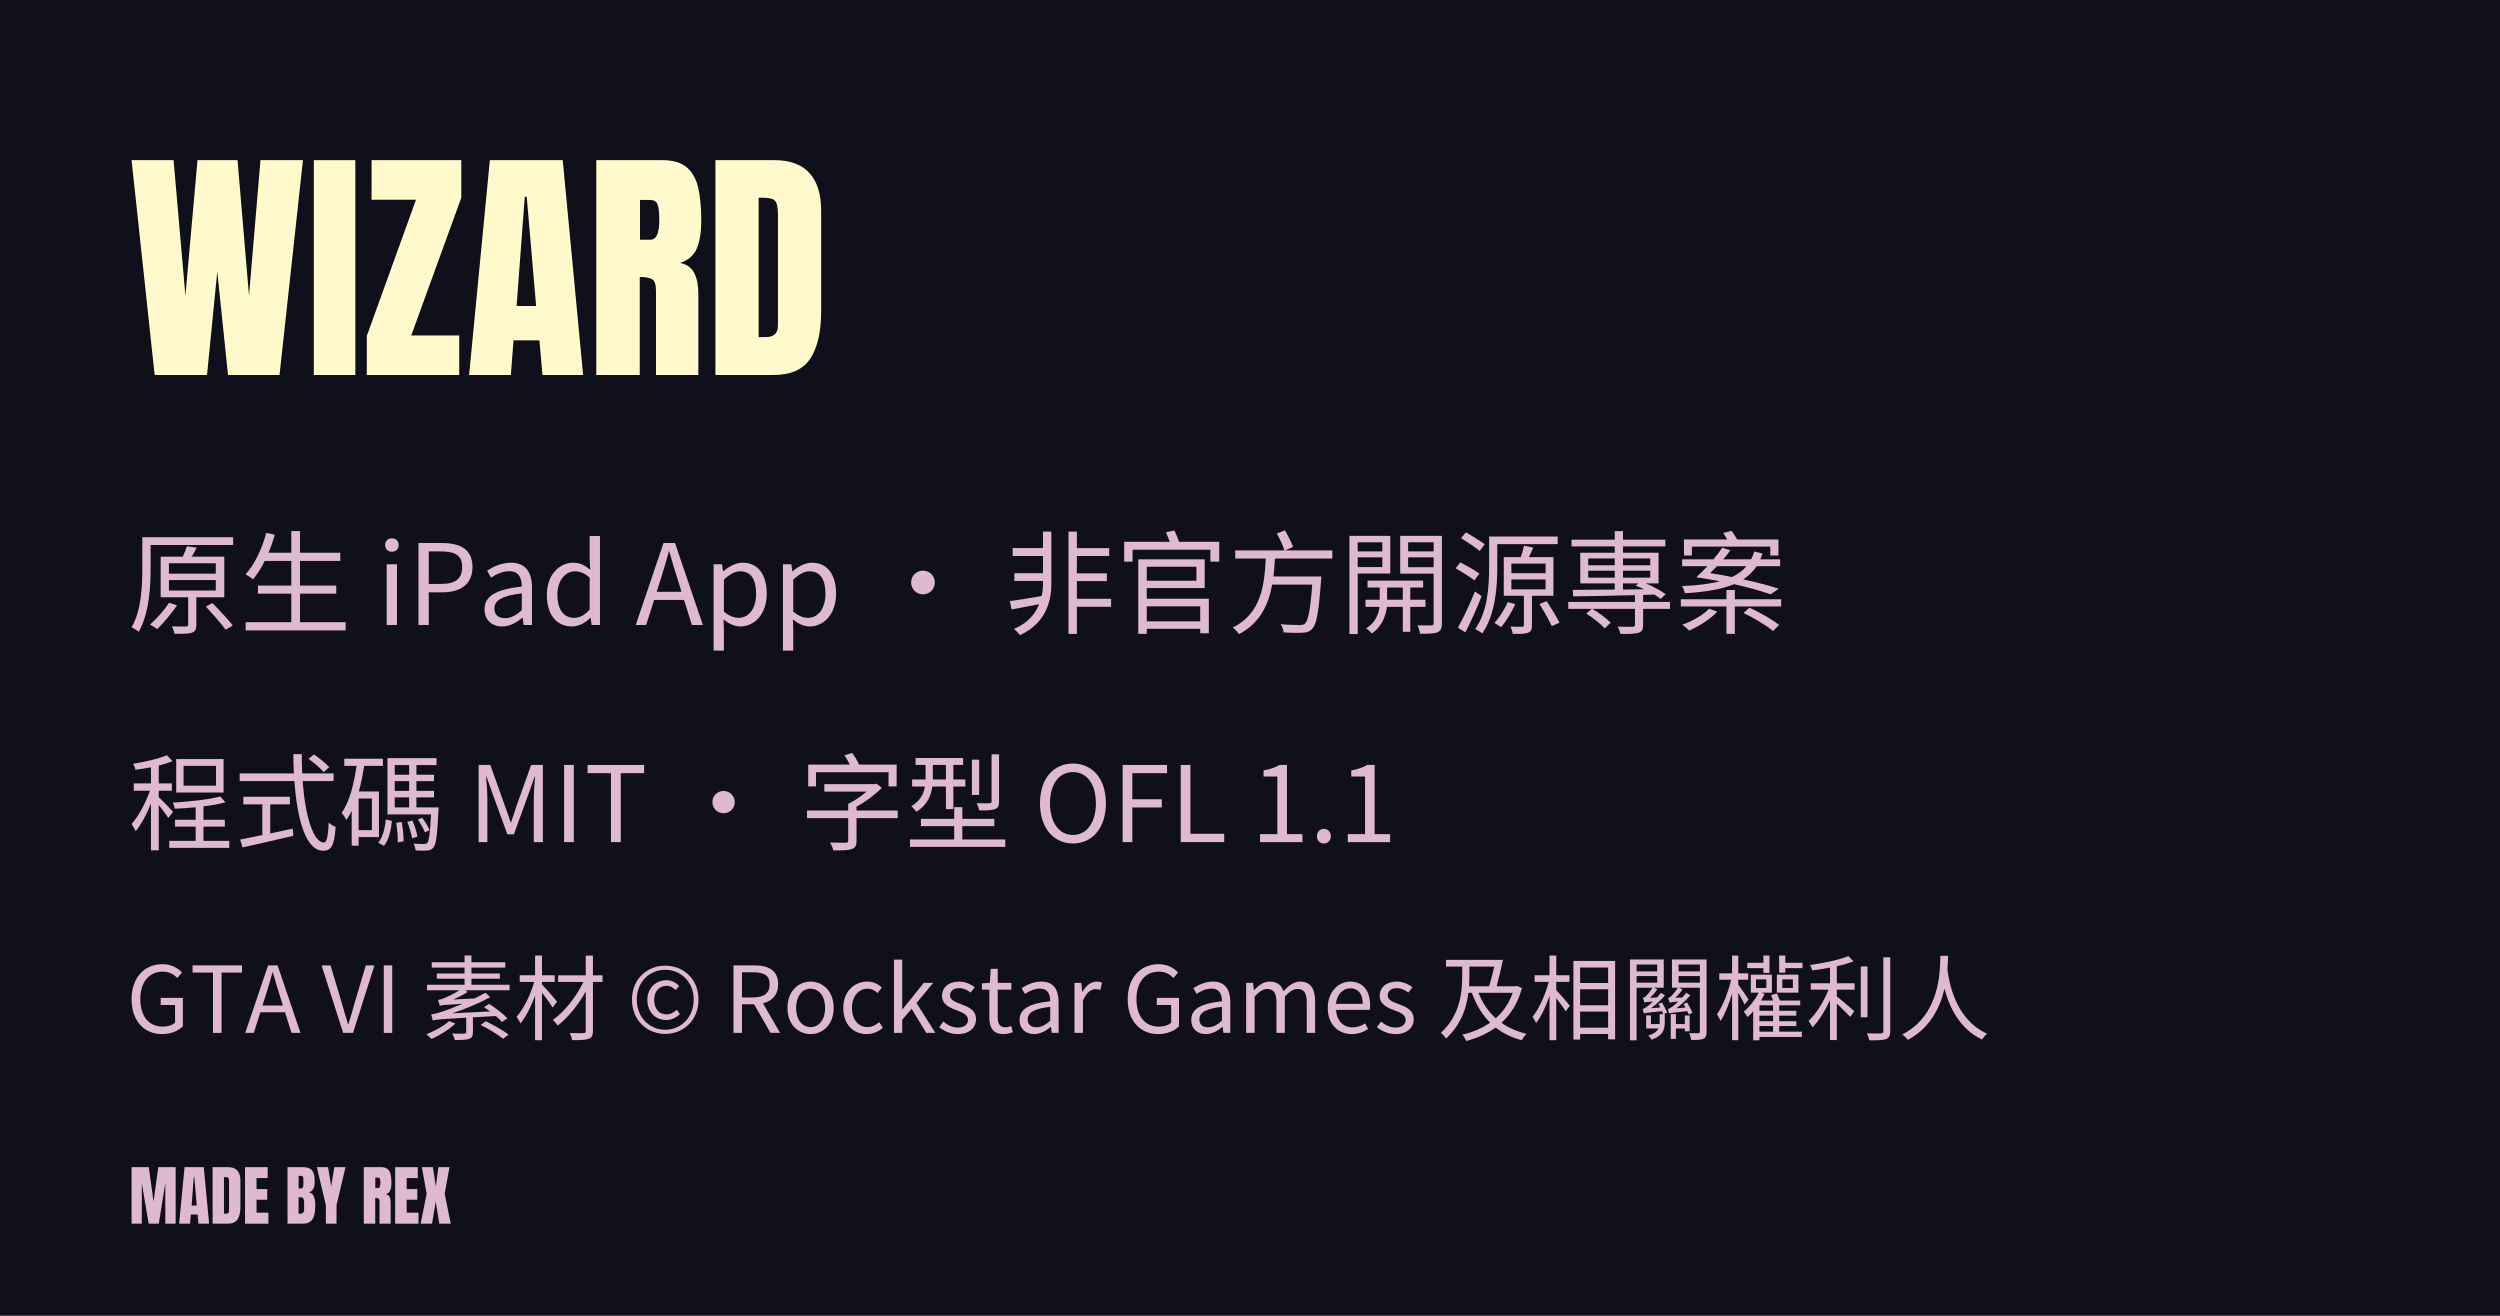
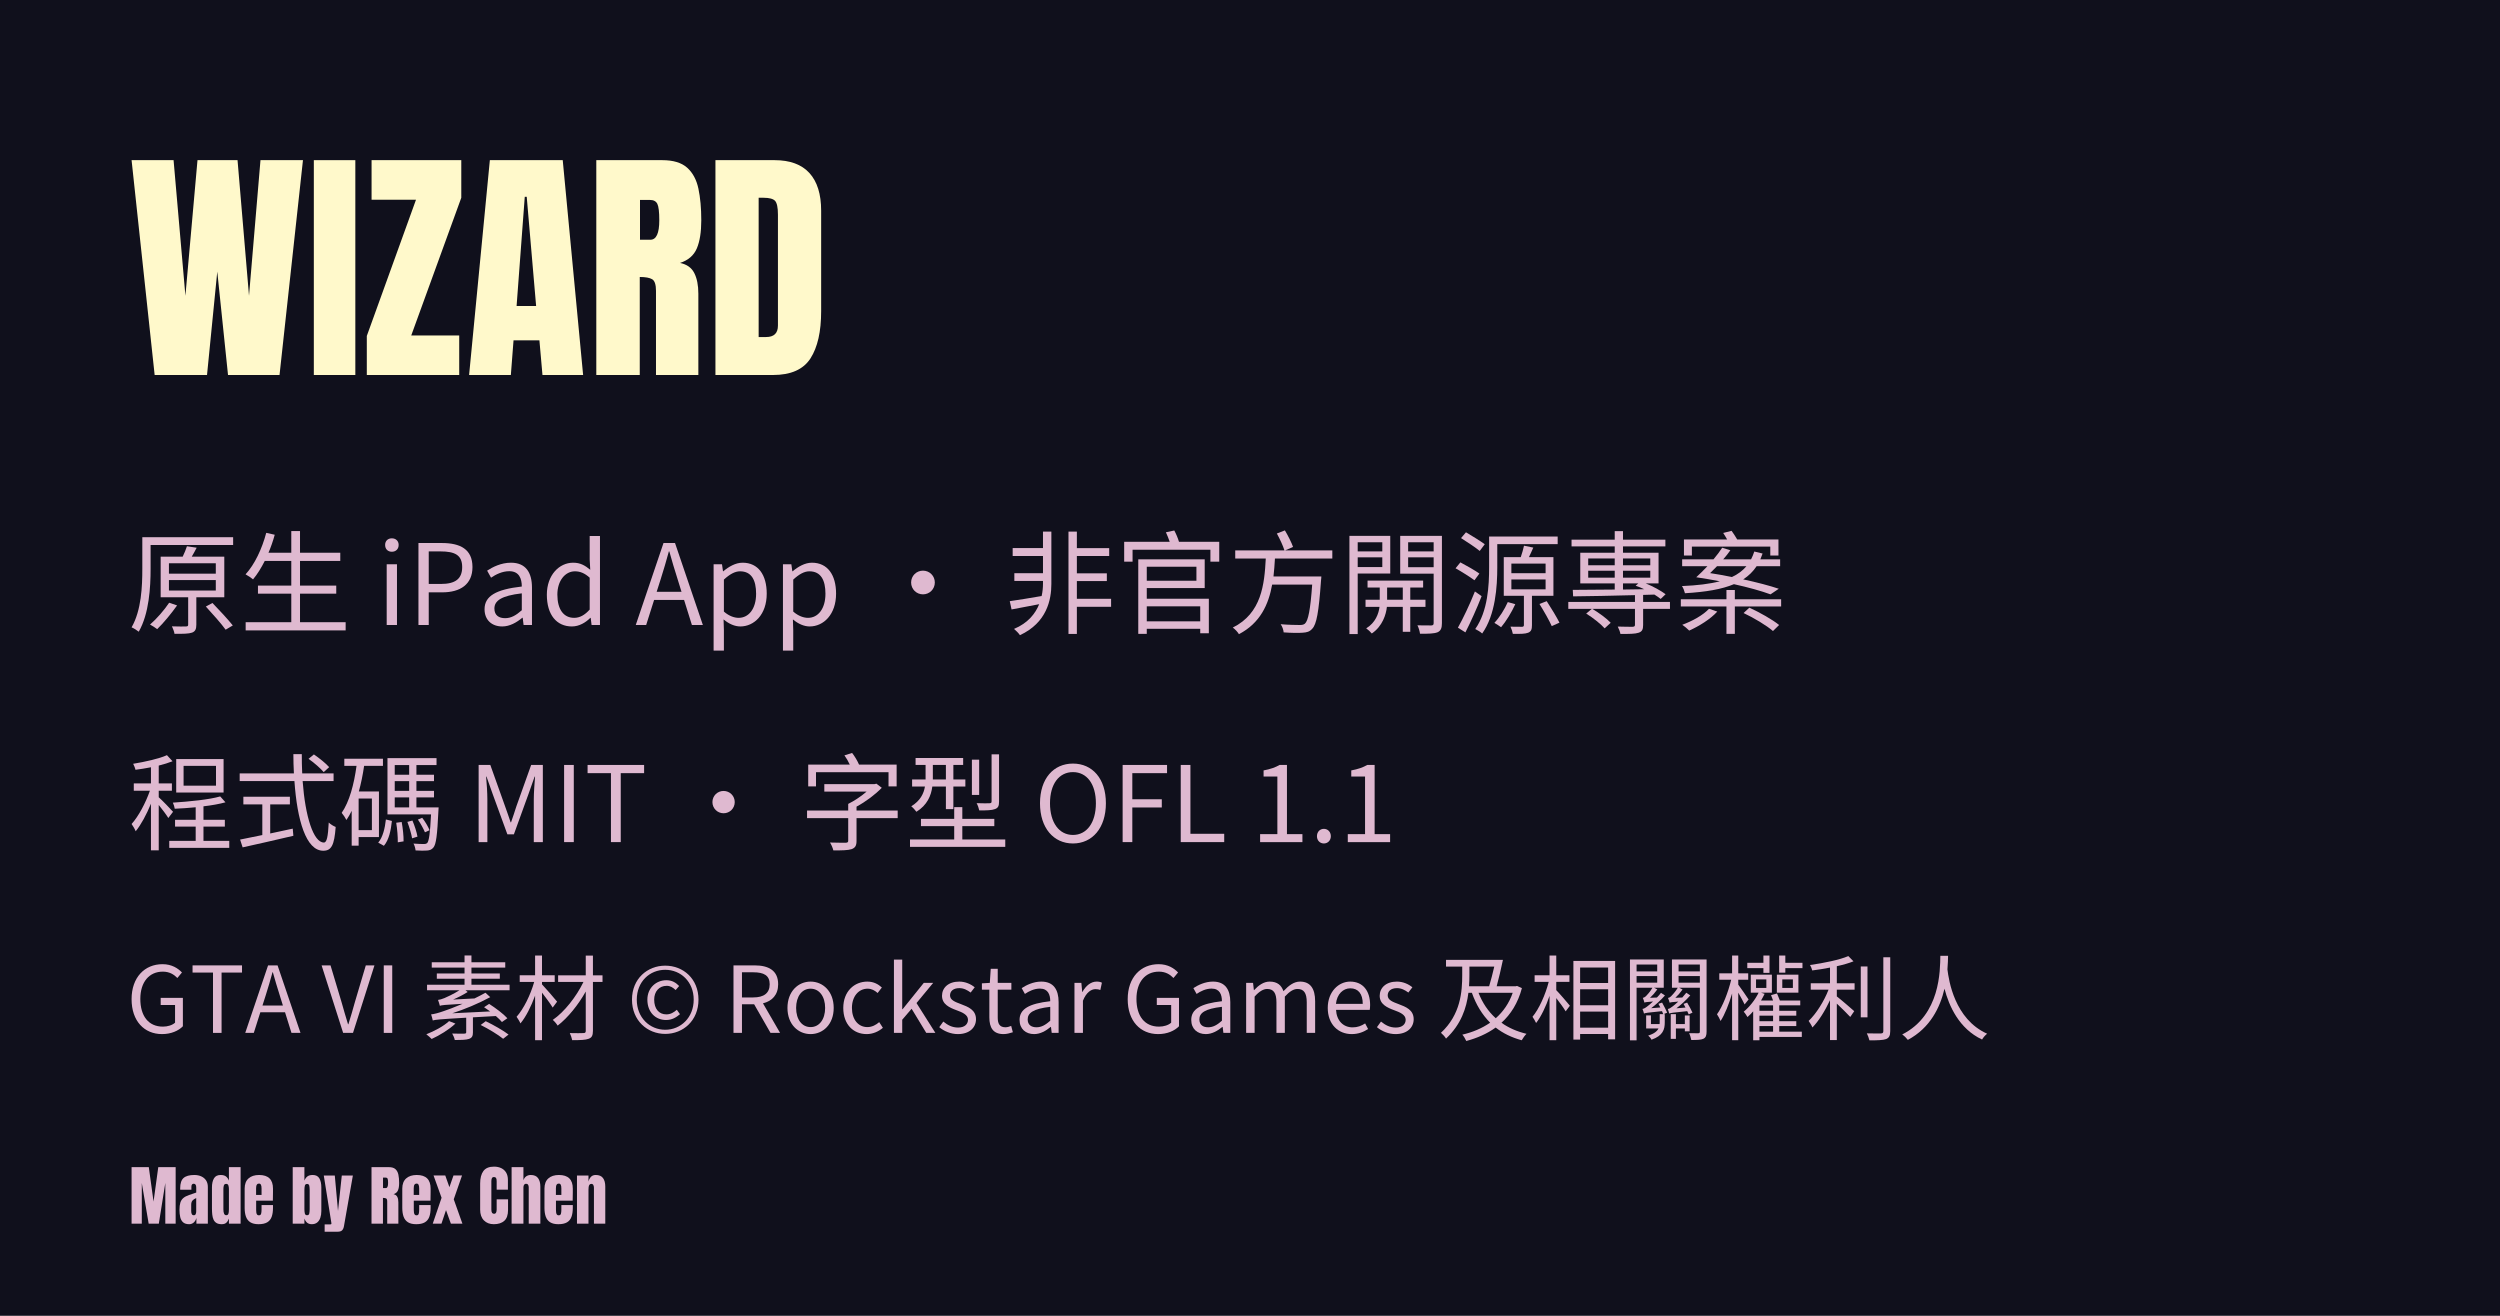
<svg xmlns="http://www.w3.org/2000/svg" width="760" height="400" viewBox="0 0 760 400" role="img">
  <rect width="760" height="400" fill="#10101C" />
  <g aria-label="WIZARD" fill="#FFF9CB" transform="translate(38.99805 114) scale(0.03710938 -0.03710938)">
    <path d="M216 0 27 1760H371L468 649L567 1760H895L989 649L1083 1760H1431L1239 0H817L729 847L645 0Z" transform="translate(0 0)" />
    <path d="M62 0V1760H402V0Z" transform="translate(1458 0)" />
    <path d="M32 0V320L435 1436H71V1760H806V1452L396 324H789V0Z" transform="translate(1922 0)" />
    <path d="M30 0 200 1760H797L964 0H631L606 284H394L372 0ZM419 565H579L502 1460H486Z" transform="translate(2762 0)" />
    <path d="M78 0V1760H618Q753 1760 822.0 1698.5Q891 1637 914.5 1526.5Q938 1416 938 1267Q938 1123 901.5 1037.0Q865 951 764 918Q847 901 880.5 835.5Q914 770 914 666V0H567V689Q567 766 535.5 784.5Q504 803 434 803V0ZM436 1108H521Q594 1108 594 1267Q594 1370 578.0 1402.0Q562 1434 518 1434H436Z" transform="translate(3756 0)" />
    <path d="M78 0V1760H562Q752 1760 848.0 1654.5Q944 1549 944 1346V522Q944 272 856.5 136.0Q769 0 550 0ZM432 311H493Q590 311 590 405V1313Q590 1401 566.5 1426.5Q543 1452 471 1452H432Z" transform="translate(4732 0)" />
  </g>
  <g aria-label="原生 iPad App · 非官方開源專案" fill="#DFB9D0" transform="translate(38.81 190) scale(0.034 -0.034)">
    <path d="M369 402H788V308H369ZM369 552H788V459H369ZM699 165C759 100 838 11 876 -42L940 -4C899 48 818 135 758 197ZM371 199C326 132 260 56 200 4C219 -6 250 -26 264 -37C320 17 390 102 442 175ZM131 785V501C131 347 123 132 35 -21C53 -28 85 -48 99 -60C192 101 205 338 205 501V715H943V785ZM530 704C522 678 507 642 492 611H295V248H541V4C541 -8 537 -13 521 -13C506 -14 455 -14 396 -12C405 -32 416 -59 419 -79C496 -79 545 -79 576 -68C605 -57 614 -36 614 3V248H864V611H573C588 636 603 664 617 691Z" transform="translate(0 0)" />
    <path d="M239 824C201 681 136 542 54 453C73 443 106 421 121 408C159 453 194 510 226 573H463V352H165V280H463V25H55V-48H949V25H541V280H865V352H541V573H901V646H541V840H463V646H259C281 697 300 752 315 807Z" transform="translate(1000 0)" />
    <path d="M92 0H184V543H92ZM138 655C174 655 199 679 199 716C199 751 174 775 138 775C102 775 78 751 78 716C78 679 102 655 138 655Z" transform="translate(2224 0)" />
    <path d="M101 0H193V292H314C475 292 584 363 584 518C584 678 474 733 310 733H101ZM193 367V658H298C427 658 492 625 492 518C492 413 431 367 302 367Z" transform="translate(2499 0)" />
    <path d="M217 -13C284 -13 345 22 397 65H400L408 0H483V334C483 469 428 557 295 557C207 557 131 518 82 486L117 423C160 452 217 481 280 481C369 481 392 414 392 344C161 318 59 259 59 141C59 43 126 -13 217 -13ZM243 61C189 61 147 85 147 147C147 217 209 262 392 283V132C339 85 295 61 243 61Z" transform="translate(3132 0)" />
    <path d="M277 -13C342 -13 400 22 442 64H445L453 0H528V796H436V587L441 494C393 533 352 557 288 557C164 557 53 447 53 271C53 90 141 -13 277 -13ZM297 64C202 64 147 141 147 272C147 396 217 480 304 480C349 480 391 464 436 423V138C391 88 347 64 297 64Z" transform="translate(3695 0)" />
    <path d="M4 0H97L168 224H436L506 0H604L355 733H252ZM191 297 227 410C253 493 277 572 300 658H304C328 573 351 493 378 410L413 297Z" transform="translate(4539 0)" />
    <path d="M92 -229H184V-45L181 50C230 9 282 -13 331 -13C455 -13 567 94 567 280C567 448 491 557 351 557C288 557 227 521 178 480H176L167 543H92ZM316 64C280 64 232 78 184 120V406C236 454 283 480 328 480C432 480 472 400 472 279C472 145 406 64 316 64Z" transform="translate(5147 0)" />
    <path d="M92 -229H184V-45L181 50C230 9 282 -13 331 -13C455 -13 567 94 567 280C567 448 491 557 351 557C288 557 227 521 178 480H176L167 543H92ZM316 64C280 64 232 78 184 120V406C236 454 283 480 328 480C432 480 472 400 472 279C472 145 406 64 316 64Z" transform="translate(5767 0)" />
    <path d="M500 486C441 486 394 439 394 380C394 321 441 274 500 274C559 274 606 321 606 380C606 439 559 486 500 486Z" transform="translate(6611 0)" />
    <path d="M577 835V-80H652V163H958V234H652V393H920V462H652V617H941V687H652V835ZM349 835V688H78V617H349V463H93V394H349V367C349 337 346 299 337 259C230 241 125 223 52 213L68 139L315 186C281 102 215 17 90 -35C108 -50 131 -73 143 -91C384 21 424 226 424 368V835Z" transform="translate(7835 0)" />
    <path d="M277 521H721V396H277ZM201 587V-79H277V-34H755V-74H832V235H277V330H795V587ZM277 167H755V33H277ZM448 829C460 803 473 771 482 744H75V566H150V673H846V566H925V744H565C556 775 540 814 523 845Z" transform="translate(8835 0)" />
    <path d="M440 818C466 771 496 707 508 667H68V594H341C329 364 304 105 46 -23C66 -37 90 -63 101 -82C291 17 366 183 398 361H756C740 135 720 38 691 12C678 2 665 0 643 0C616 0 546 1 474 7C489 -13 499 -44 501 -66C568 -71 634 -72 669 -69C708 -67 733 -60 756 -34C795 5 815 114 835 398C837 409 838 434 838 434H410C416 487 420 541 423 594H936V667H514L585 698C571 738 540 799 512 846Z" transform="translate(9835 0)" />
    <path d="M566 335V226H426V335ZM233 226V162H358C351 104 323 21 239 -30C255 -41 278 -62 289 -76C385 -11 417 95 424 162H566V-61H633V162H769V226H633V335H748V397H251V335H360V226ZM383 605V518H163V605ZM383 658H163V740H383ZM842 605V517H614V605ZM842 658H614V740H842ZM878 797H543V459H842V18C842 2 837 -3 821 -4C805 -4 752 -4 697 -3C708 -23 718 -58 720 -78C797 -79 847 -77 877 -65C906 -52 916 -28 916 17V797ZM89 797V-81H163V460H454V797Z" transform="translate(10835 0)" />
    <path d="M537 407H843V319H537ZM537 549H843V463H537ZM505 205C475 138 431 68 385 19C402 9 431 -9 445 -20C489 32 539 113 572 186ZM788 188C828 124 876 40 898 -10L967 21C943 69 893 152 853 213ZM87 777C142 742 217 693 254 662L299 722C260 751 185 797 131 829ZM38 507C94 476 169 428 207 400L251 460C212 488 136 531 81 560ZM59 -24 126 -66C174 28 230 152 271 258L211 300C166 186 103 54 59 -24ZM338 791V517C338 352 327 125 214 -36C231 -44 263 -63 276 -76C395 92 411 342 411 517V723H951V791ZM650 709C644 680 632 639 621 607H469V261H649V0C649 -11 645 -15 633 -16C620 -16 576 -16 529 -15C538 -34 547 -61 550 -79C616 -80 660 -80 687 -69C714 -58 721 -39 721 -2V261H913V607H694C707 633 720 663 733 692Z" transform="translate(11835 0)" />
    <path d="M86 314 89 256C235 258 435 261 642 267V206H46V144H256L206 102C266 65 337 9 371 -30L425 20C391 57 320 109 261 144H642V2C642 -10 638 -15 621 -16C605 -16 549 -16 488 -14C498 -33 509 -61 512 -80C592 -80 643 -80 675 -69C706 -59 715 -39 715 0V144H955V206H715V269L816 272C838 258 857 245 872 233L916 275C875 306 805 345 738 372H853V646H535V703H914V763H535V839H461V763H75V703H461V646H153V372H461V317ZM224 485H461V423H224ZM535 485H779V423H535ZM224 595H461V534H224ZM535 595H779V534H535ZM648 351C673 343 699 332 725 320L535 317V372H672Z" transform="translate(12835 0)" />
    <path d="M304 145C250 87 155 35 65 2C83 -10 113 -35 127 -50C214 -11 317 52 378 120ZM613 107C705 64 820 -5 876 -54L931 0C872 48 755 114 665 155ZM52 230V166H460V-79H535V166H949V230H535V313H460V230ZM431 823C442 806 455 785 466 765H80V621H151V701H852V621H925V765H556C542 789 522 820 506 842ZM639 526C605 486 563 454 509 429C446 442 380 454 314 464C334 483 355 504 376 526ZM190 427C262 416 333 404 401 391C310 367 199 354 62 348C74 332 83 307 89 284C274 295 418 319 527 365C659 336 772 304 854 274L928 324C845 352 734 381 610 408C659 440 698 478 730 526H940V587H763C770 603 777 621 783 639L709 657C701 632 691 608 680 587H431C455 614 477 642 495 668L422 691C401 658 374 623 344 587H64V526H290C255 489 221 455 190 427Z" transform="translate(13835 0)" />
  </g>
  <g aria-label="程式碼 MIT · 字型 OFL 1.1" fill="#DFB9D0" transform="translate(39.104 256) scale(0.032 -0.032)">
    <path d="M522 724H830V536H522ZM452 789V471H902V789ZM870 434C767 404 577 385 420 375C428 359 436 333 438 317C501 320 570 324 637 331V212H441V147H637V12H386V-55H956V12H711V147H914V212H711V340C789 349 862 362 920 378ZM364 826C290 792 157 763 43 744C51 728 62 703 65 687C112 693 162 701 212 711V558H49V488H202C162 373 93 243 28 172C41 154 59 124 67 103C118 165 171 264 212 365V-78H286V353C320 311 360 257 377 229L422 288C402 311 315 401 286 426V488H411V558H286V727C334 739 379 753 417 768Z" transform="translate(0 0)" />
    <path d="M709 791C761 755 823 701 853 665L905 712C875 747 811 798 760 833ZM565 836C565 774 567 713 570 653H55V580H575C601 208 685 -82 849 -82C926 -82 954 -31 967 144C946 152 918 169 901 186C894 52 883 -4 855 -4C756 -4 678 241 653 580H947V653H649C646 712 645 773 645 836ZM59 24 83 -50C211 -22 395 20 565 60L559 128L345 82V358H532V431H90V358H270V67Z" transform="translate(1000 0)" />
    <path d="M542 184C552 124 558 48 557 -2L612 7C613 57 605 132 594 191ZM648 192C667 142 686 78 693 36L744 52C737 93 717 157 696 205ZM748 214C774 176 802 125 815 93L859 113C846 145 818 194 789 231ZM444 215C435 133 415 46 371 -5L425 -35C473 20 492 114 501 201ZM49 792V724H165C141 549 98 385 24 278C38 262 61 227 69 210C87 236 104 266 119 297V-34H185V48H378V481H187C208 557 225 640 237 724H416V792ZM185 414H311V114H185ZM665 579V487H528V579ZM459 798V263H873C864 81 853 11 837 -8C828 -16 820 -18 804 -18C789 -18 749 -18 706 -14C717 -32 724 -60 726 -79C770 -82 813 -82 835 -80C862 -78 879 -71 895 -52C921 -22 932 64 943 298C944 308 945 330 945 330H734V425H901V487H734V579H901V640H734V732H925V798ZM665 640H528V732H665ZM665 425V330H528V425Z" transform="translate(2000 0)" />
    <path d="M101 0H184V406C184 469 178 558 172 622H176L235 455L374 74H436L574 455L633 622H637C632 558 625 469 625 406V0H711V733H600L460 341C443 291 428 239 409 188H405C387 239 371 291 352 341L212 733H101Z" transform="translate(3224 0)" />
    <path d="M101 0H193V733H101Z" transform="translate(4036 0)" />
    <path d="M253 0H346V655H568V733H31V655H253Z" transform="translate(4329 0)" />
    <path d="M500 486C441 486 394 439 394 380C394 321 441 274 500 274C559 274 606 321 606 380C606 439 559 486 500 486Z" transform="translate(5152 0)" />
    <path d="M460 363V300H69V228H460V14C460 0 455 -5 437 -6C419 -6 354 -6 287 -4C300 -24 314 -58 319 -79C404 -79 457 -78 492 -67C528 -54 539 -32 539 12V228H930V300H539V337C627 384 717 452 779 516L728 555L711 551H233V480H635C584 436 519 392 460 363ZM424 824C443 798 462 765 475 736H80V529H154V664H843V529H920V736H563C549 769 523 814 497 847Z" transform="translate(6376 0)" />
    <path d="M635 783V448H704V783ZM822 834V387C822 374 818 370 802 369C787 368 737 368 680 370C691 350 701 321 705 301C776 301 825 302 855 314C885 325 893 344 893 386V834ZM388 733V595H264V601V733ZM67 595V528H189C178 461 145 393 59 340C73 330 98 302 108 288C210 351 248 441 259 528H388V313H459V528H573V595H459V733H552V799H100V733H195V602V595ZM467 332V221H151V152H467V25H47V-45H952V25H544V152H848V221H544V332Z" transform="translate(7376 0)" />
    <path d="M371 -13C555 -13 684 134 684 369C684 604 555 746 371 746C187 746 58 604 58 369C58 134 187 -13 371 -13ZM371 68C239 68 153 186 153 369C153 552 239 665 371 665C503 665 589 552 589 369C589 186 503 68 371 68Z" transform="translate(8600 0)" />
    <path d="M101 0H193V329H473V407H193V655H523V733H101Z" transform="translate(9342 0)" />
    <path d="M101 0H514V79H193V733H101Z" transform="translate(9894 0)" />
    <path d="M88 0H490V76H343V733H273C233 710 186 693 121 681V623H252V76H88Z" transform="translate(10661 0)" />
    <path d="M139 -13C175 -13 205 15 205 56C205 98 175 126 139 126C102 126 73 98 73 56C73 15 102 -13 139 -13Z" transform="translate(11216 0)" />
    <path d="M88 0H490V76H343V733H273C233 710 186 693 121 681V623H252V76H88Z" transform="translate(11494 0)" />
  </g>
  <g aria-label="GTA VI 素材 © Rockstar Games 及相關權利人" fill="#DFB9D0" transform="translate(38.376 314) scale(0.028 -0.028)">
    <path d="M389 -13C487 -13 568 23 615 72V380H374V303H530V111C501 84 450 68 398 68C241 68 153 184 153 369C153 552 249 665 397 665C470 665 518 634 555 596L605 656C563 700 496 746 394 746C200 746 58 603 58 366C58 128 196 -13 389 -13Z" transform="translate(0 0)" />
    <path d="M253 0H346V655H568V733H31V655H253Z" transform="translate(689 0)" />
    <path d="M4 0H97L168 224H436L506 0H604L355 733H252ZM191 297 227 410C253 493 277 572 300 658H304C328 573 351 493 378 410L413 297Z" transform="translate(1288 0)" />
    <path d="M235 0H342L575 733H481L363 336C338 250 320 180 292 94H288C261 180 242 250 217 336L98 733H1Z" transform="translate(2120 0)" />
    <path d="M101 0H193V733H101Z" transform="translate(2695 0)" />
    <path d="M636 86C721 44 828 -21 880 -64L939 -18C882 26 774 87 691 127ZM293 128C233 72 135 20 46 -15C63 -27 91 -53 104 -66C190 -27 293 36 362 101ZM193 294C211 301 240 305 440 316C349 277 270 248 236 237C176 216 131 204 98 201C104 182 114 149 116 135C143 143 182 148 479 165V8C479 -4 475 -7 458 -8C443 -9 389 -9 327 -7C339 -27 351 -55 355 -77C429 -77 479 -76 510 -65C543 -53 552 -33 552 6V169L801 183C828 160 851 137 867 118L926 159C884 206 797 271 728 315L673 279C694 265 717 249 739 233L328 213C466 258 606 316 740 388L688 436C651 415 610 394 569 374L337 362C391 385 444 412 495 444L471 463H950V523H536V588H844V645H536V709H903V767H536V841H461V767H105V709H461V645H160V588H461V523H54V463H406C340 421 267 388 243 378C215 367 193 360 173 358C180 340 190 308 193 294Z" transform="translate(3212 0)" />
    <path d="M777 839V625H477V553H752C676 395 545 227 419 141C437 126 460 99 472 79C583 164 697 306 777 449V22C777 4 770 -2 752 -2C733 -3 668 -4 604 -2C614 -23 626 -58 630 -79C716 -79 775 -77 808 -64C842 -52 855 -30 855 23V553H959V625H855V839ZM227 840V626H60V553H217C178 414 102 259 26 175C39 156 59 125 68 103C127 173 184 287 227 405V-79H302V437C344 383 396 312 418 275L466 339C441 370 338 490 302 527V553H440V626H302V840Z" transform="translate(4212 0)" />
    <path d="M416 -11C611 -11 777 134 777 361C777 588 611 730 416 730C222 730 55 588 55 361C55 134 222 -11 416 -11ZM416 34C247 34 107 166 107 361C107 556 247 685 416 685C584 685 725 556 725 361C725 166 584 34 416 34ZM424 140C491 140 534 168 576 203L542 251C509 223 476 201 428 201C347 201 296 262 296 361C296 449 349 511 432 511C471 511 498 494 529 465L567 509C532 545 491 572 428 572C320 572 222 491 222 361C222 223 312 140 424 140Z" transform="translate(5436 0)" />
    <path d="M193 385V658H316C431 658 494 624 494 528C494 432 431 385 316 385ZM503 0H607L421 321C520 345 586 413 586 528C586 680 479 733 330 733H101V0H193V311H325Z" transform="translate(6492 0)" />
    <path d="M303 -13C436 -13 554 91 554 271C554 452 436 557 303 557C170 557 52 452 52 271C52 91 170 -13 303 -13ZM303 63C209 63 146 146 146 271C146 396 209 480 303 480C397 480 461 396 461 271C461 146 397 63 303 63Z" transform="translate(7127 0)" />
    <path d="M306 -13C371 -13 433 13 482 55L442 117C408 87 364 63 314 63C214 63 146 146 146 271C146 396 218 480 317 480C359 480 394 461 425 433L471 493C433 527 384 557 313 557C173 557 52 452 52 271C52 91 162 -13 306 -13Z" transform="translate(7733 0)" />
    <path d="M92 0H182V143L284 262L443 0H542L337 324L518 543H416L186 257H182V796H92Z" transform="translate(8243 0)" />
    <path d="M234 -13C362 -13 431 60 431 148C431 251 345 283 266 313C205 336 149 356 149 407C149 450 181 486 250 486C298 486 336 465 373 438L417 495C376 529 316 557 249 557C130 557 62 489 62 403C62 310 144 274 220 246C280 224 344 198 344 143C344 96 309 58 237 58C172 58 124 84 76 123L32 62C83 19 157 -13 234 -13Z" transform="translate(8795 0)" />
    <path d="M262 -13C296 -13 332 -3 363 7L345 76C327 68 303 61 283 61C220 61 199 99 199 165V469H347V543H199V696H123L113 543L27 538V469H108V168C108 59 147 -13 262 -13Z" transform="translate(9263 0)" />
    <path d="M217 -13C284 -13 345 22 397 65H400L408 0H483V334C483 469 428 557 295 557C207 557 131 518 82 486L117 423C160 452 217 481 280 481C369 481 392 414 392 344C161 318 59 259 59 141C59 43 126 -13 217 -13ZM243 61C189 61 147 85 147 147C147 217 209 262 392 283V132C339 85 295 61 243 61Z" transform="translate(9640 0)" />
    <path d="M92 0H184V349C220 441 275 475 320 475C343 475 355 472 373 466L390 545C373 554 356 557 332 557C272 557 216 513 178 444H176L167 543H92Z" transform="translate(10203 0)" />
    <path d="M389 -13C487 -13 568 23 615 72V380H374V303H530V111C501 84 450 68 398 68C241 68 153 184 153 369C153 552 249 665 397 665C470 665 518 634 555 596L605 656C563 700 496 746 394 746C200 746 58 603 58 366C58 128 196 -13 389 -13Z" transform="translate(10815 0)" />
    <path d="M217 -13C284 -13 345 22 397 65H400L408 0H483V334C483 469 428 557 295 557C207 557 131 518 82 486L117 423C160 452 217 481 280 481C369 481 392 414 392 344C161 318 59 259 59 141C59 43 126 -13 217 -13ZM243 61C189 61 147 85 147 147C147 217 209 262 392 283V132C339 85 295 61 243 61Z" transform="translate(11504 0)" />
    <path d="M92 0H184V394C233 450 279 477 320 477C389 477 421 434 421 332V0H512V394C563 450 607 477 649 477C718 477 750 434 750 332V0H841V344C841 482 788 557 677 557C610 557 554 514 497 453C475 517 431 557 347 557C282 557 226 516 178 464H176L167 543H92Z" transform="translate(12067 0)" />
    <path d="M312 -13C385 -13 443 11 490 42L458 103C417 76 375 60 322 60C219 60 148 134 142 250H508C510 264 512 282 512 302C512 457 434 557 295 557C171 557 52 448 52 271C52 92 167 -13 312 -13ZM141 315C152 423 220 484 297 484C382 484 432 425 432 315Z" transform="translate(12993 0)" />
    <path d="M234 -13C362 -13 431 60 431 148C431 251 345 283 266 313C205 336 149 356 149 407C149 450 181 486 250 486C298 486 336 465 373 438L417 495C376 529 316 557 249 557C130 557 62 489 62 403C62 310 144 274 220 246C280 224 344 198 344 143C344 96 309 58 237 58C172 58 124 84 76 123L32 62C83 19 157 -13 234 -13Z" transform="translate(13547 0)" />
    <path d="M90 793V720H266V629C266 451 250 200 35 1C52 -13 80 -43 90 -62C254 91 313 272 333 435H371C416 307 482 198 569 111C480 49 376 6 267 -19C282 -35 301 -67 310 -88C426 -57 535 -10 629 58C708 -4 802 -50 912 -80C924 -58 947 -26 964 -10C860 15 769 55 692 110C793 201 871 324 914 486L861 510L846 506H640C662 587 689 701 708 793ZM344 720H614C597 647 577 568 558 506H340C343 549 344 590 344 629ZM814 435C775 322 711 231 630 159C547 234 485 327 443 435Z" transform="translate(14239 0)" />
    <path d="M546 474H850V300H546ZM546 542V710H850V542ZM546 231H850V57H546ZM473 781V-73H546V-12H850V-70H926V781ZM214 840V626H52V554H205C170 416 99 258 29 175C41 157 60 127 68 107C122 176 175 287 214 402V-79H287V378C325 329 370 267 389 234L435 295C413 322 322 429 287 464V554H430V626H287V840Z" transform="translate(15239 0)" />
    <path d="M239 210C253 216 277 221 435 236L448 204H410V116L409 96H315V190H263V48H397C382 18 350 -9 285 -29C298 -40 315 -60 321 -74C447 -30 465 39 465 114V204H454L491 220C480 247 456 293 436 329L396 316L417 276L317 268C368 306 420 354 467 406L424 435C411 418 396 400 380 384L305 381C332 406 360 438 384 472L349 490H454V797H87V-81H159V490H331C308 448 270 408 260 398C248 388 238 382 227 380C234 367 241 340 244 329C253 333 270 336 338 341C311 316 287 296 277 289C256 272 238 262 223 260C229 247 237 222 239 211ZM683 189V96H586V204H530V-65H586V48H683V17H735V189ZM383 617V545H159V617ZM383 668H159V742H383ZM846 617V545H615V617ZM846 668H615V742H846ZM513 210C527 216 551 221 709 236L725 201L766 220C754 247 729 294 708 329L669 315L690 275L591 267C643 306 695 354 742 407L699 436C685 418 670 401 655 384L580 381C606 405 634 437 658 471L621 490H846V15C846 1 842 -3 829 -4C816 -4 774 -4 729 -3C740 -23 749 -57 753 -77C815 -77 858 -76 884 -64C911 -51 919 -28 919 15V797H543V490H606C582 448 544 408 533 397C523 387 512 381 500 380C507 366 515 339 518 328C528 332 544 335 612 340C585 315 562 296 551 288C531 272 513 261 498 260C503 246 511 221 513 210Z" transform="translate(16239 0)" />
    <path d="M741 581H856V488H741ZM682 632V437H916V632ZM456 581H568V488H456ZM536 840V761H361V703H536V652H602V840ZM707 840V654H774V703H960V761H774V840ZM619 410 641 351H510C524 375 537 399 549 424L509 437H628V632H399V437H484C446 358 385 282 322 230C335 217 356 185 363 172C384 190 405 211 425 234V-80H493V-44H953V13H708V74H893V127H708V187H893V240H708V299H936V351H715C706 376 694 404 684 428ZM641 187V127H493V187ZM641 240H493V299H641ZM641 74V13H493V74ZM196 840V647H57V577H186C155 444 93 285 32 202C45 184 62 151 71 129C117 199 162 313 196 428V-79H263V437C289 392 319 337 332 309L375 363C358 389 287 493 263 524V577H371V647H263V840Z" transform="translate(17239 0)" />
    <path d="M593 721V169H666V721ZM838 821V20C838 1 831 -5 812 -6C792 -6 730 -7 659 -5C670 -26 682 -60 687 -81C779 -81 835 -79 868 -67C899 -54 913 -32 913 20V821ZM458 834C364 793 190 758 42 737C52 721 62 696 66 678C128 686 194 696 259 709V539H50V469H243C195 344 107 205 27 130C40 111 60 80 68 59C136 127 206 241 259 355V-78H333V318C384 270 449 206 479 173L522 236C493 262 380 360 333 396V469H526V539H333V724C401 739 464 757 514 777Z" transform="translate(18239 0)" />
    <path d="M457 837C454 683 460 194 43 -17C66 -33 90 -57 104 -76C349 55 455 279 502 480C551 293 659 46 910 -72C922 -51 944 -25 965 -9C611 150 549 569 534 689C539 749 540 800 541 837Z" transform="translate(19239 0)" />
  </g>
-   <g aria-label="MADE BY REX" fill="#DFB9D0" transform="translate(39.23828 372) scale(0.009765625 -0.009765625)">
+   <g aria-label="Made by Rex Chen" fill="#DFB9D0" transform="translate(39.23828 372) scale(0.009765625 -0.009765625)">
    <path d="M78 0V1760H614L762 687L909 1760H1450V0H1128V1268L926 0H610L396 1268V0Z" transform="translate(0 0)" />
-     <path d="M30 0 200 1760H797L964 0H631L606 284H394L372 0ZM419 565H579L502 1460H486Z" transform="translate(1528 0)" />
-     <path d="M78 0V1760H562Q752 1760 848.0 1654.5Q944 1549 944 1346V522Q944 272 856.5 136.0Q769 0 550 0ZM432 311H493Q590 311 590 405V1313Q590 1401 566.5 1426.5Q543 1452 471 1452H432Z" transform="translate(2522 0)" />
-     <path d="M78 0V1760H782V1420H436V1077H768V746H436V343H805V0Z" transform="translate(3532 0)" />
-     <path d="M78 0V1760H555Q747 1760 834.5 1666.5Q922 1573 922 1358V1281Q922 1157 877.5 1080.0Q833 1003 742 979Q861 949 901.5 838.5Q942 728 942 569Q942 398 910.0 270.0Q878 142 794.0 71.0Q710 0 555 0ZM422 1097H494Q543 1097 557.0 1135.0Q571 1173 571 1226V1403Q571 1488 496 1488H422ZM457 310Q594 310 594 440V660Q594 735 571.5 778.5Q549 822 487 822H422V312Q444 310 457 310Z" transform="translate(4855 0)" />
-     <path d="M291 0V579L10 1760H359L457 1164L555 1760H903L623 579V0Z" transform="translate(5835 0)" />
-     <path d="M78 0V1760H618Q753 1760 822.0 1698.5Q891 1637 914.5 1526.5Q938 1416 938 1267Q938 1123 901.5 1037.0Q865 951 764 918Q847 901 880.5 835.5Q914 770 914 666V0H567V689Q567 766 535.5 784.5Q504 803 434 803V0ZM436 1108H521Q594 1108 594 1267Q594 1370 578.0 1402.0Q562 1434 518 1434H436Z" transform="translate(7229 0)" />
-     <path d="M78 0V1760H782V1420H436V1077H768V746H436V343H805V0Z" transform="translate(8205 0)" />
-     <path d="M27 0 216 933 66 1761H410L501 1156L582 1761H927L777 933L965 0H609L498 688L384 0Z" transform="translate(9048 0)" />
+     <path d="M345 -16Q220 -16 154.5 42.0Q89 100 65.0 201.0Q41 302 41 430Q41 567 68.0 654.5Q95 742 160.5 798.0Q226 854 341 893L563 969V1123Q563 1244 484 1244Q412 1244 412 1146V1056H64Q63 1064 63.0 1076.5Q63 1089 63 1105Q63 1329 168.5 1422.5Q274 1516 503 1516Q623 1516 718.0 1473.5Q813 1431 868.5 1348.0Q924 1265 924 1143V0H568V178Q542 84 482.0 34.0Q422 -16 345 -16ZM486 262Q530 262 546.0 299.0Q562 336 562 379V797Q488 767 447.0 721.5Q406 676 406 588V395Q406 262 486 262Z" transform="translate(1528 0)" />
+     <path d="M367 -16Q263 -16 202.0 22.0Q141 60 111.0 127.0Q81 194 71.5 284.0Q62 374 62 477V1129Q62 1302 123.5 1409.0Q185 1516 332 1516Q441 1516 499.5 1469.5Q558 1423 590 1340V1760H954V0H590V159Q560 78 510.5 31.0Q461 -16 367 -16ZM504 264Q555 264 572.5 305.0Q590 346 590 452V1083Q590 1136 574.5 1187.5Q559 1239 506 1239Q448 1239 433.0 1190.0Q418 1141 418 1083V452Q418 264 504 264Z" transform="translate(2518 0)" />
+     <path d="M492 -16Q332 -16 237.0 44.0Q142 104 101.0 217.0Q60 330 60 489V1092Q60 1301 180.0 1408.5Q300 1516 510 1516Q942 1516 942 1092V983Q942 785 938 717H418V427Q418 387 423.0 348.5Q428 310 445.5 285.0Q463 260 502 260Q558 260 572.0 308.5Q586 357 586 435V579H942V494Q942 326 900.5 212.5Q859 99 760.5 41.5Q662 -16 492 -16ZM416 895H586V1097Q586 1178 566.0 1213.5Q546 1249 506 1249Q463 1249 439.5 1215.0Q416 1181 416 1097Z" transform="translate(3538 0)" />
+     <path d="M671 -16Q583 -16 528.0 27.5Q473 71 440 160V0H76V1760H440V1340Q473 1423 531.5 1469.5Q590 1516 699 1516Q846 1516 906.5 1409.0Q967 1302 967 1129V391Q967 276 935.5 183.5Q904 91 838.5 37.5Q773 -16 671 -16ZM523 263Q580 263 592.0 319.0Q604 375 604 457V1043Q604 1126 592.0 1181.5Q580 1237 524 1237Q466 1237 453.0 1180.5Q440 1124 440 1043V457Q440 376 453.0 319.5Q466 263 523 263Z" transform="translate(5018 0)" />
+     <path d="M43 -250V-23H215Q254 -23 254 4Q254 18 251 33L16 1500H359L459 396L577 1500H922L644 -78Q629 -163 586.5 -206.5Q544 -250 447 -250Z" transform="translate(6045 0)" />
+     <path d="M78 0V1760H618Q753 1760 822.0 1698.5Q891 1637 914.5 1526.5Q938 1416 938 1267Q938 1123 901.5 1037.0Q865 951 764 918Q847 901 880.5 835.5Q914 770 914 666V0H567V689Q567 766 535.5 784.5Q504 803 434 803V0ZM436 1108H521Q594 1108 594 1267Q594 1370 578.0 1402.0Q562 1434 518 1434H436Z" transform="translate(7469 0)" />
+     <path d="M492 -16Q332 -16 237.0 44.0Q142 104 101.0 217.0Q60 330 60 489V1092Q60 1301 180.0 1408.5Q300 1516 510 1516Q942 1516 942 1092V983Q942 785 938 717H418V427Q418 387 423.0 348.5Q428 310 445.5 285.0Q463 260 502 260Q558 260 572.0 308.5Q586 357 586 435V579H942V494Q942 326 900.5 212.5Q859 99 760.5 41.5Q662 -16 492 -16ZM416 895H586V1097Q586 1178 566.0 1213.5Q546 1249 506 1249Q463 1249 439.5 1215.0Q416 1181 416 1097Z" transform="translate(8445 0)" />
+     <path d="M8 0 283 806 33 1501H398L527 1137L654 1501H920L662 759L932 0H573L421 422L279 0Z" transform="translate(9445 0)" />
+     <path d="M488 -16Q297 -16 180.5 103.0Q64 222 64 436V1248Q64 1504 165.5 1640.0Q267 1776 496 1776Q621 1776 718.5 1730.0Q816 1684 872.0 1592.5Q928 1501 928 1362V1058H578V1318Q578 1397 558.0 1424.5Q538 1452 496 1452Q447 1452 430.0 1416.5Q413 1381 413 1322V441Q413 368 434.5 338.0Q456 308 496 308Q541 308 559.5 345.0Q578 382 578 441V758H932V425Q932 193 815.0 88.5Q698 -16 488 -16Z" transform="translate(10865 0)" />
+     <path d="M72 0V1760H440V1351Q469 1435 529.0 1475.5Q589 1516 669 1516Q825 1516 896.0 1418.0Q967 1320 967 1155V0H605V1132Q605 1181 584.5 1212.0Q564 1243 520 1243Q483 1243 461.5 1211.0Q440 1179 440 1135V0Z" transform="translate(11836 0)" />
+     <path d="M492 -16Q332 -16 237.0 44.0Q142 104 101.0 217.0Q60 330 60 489V1092Q60 1301 180.0 1408.5Q300 1516 510 1516Q942 1516 942 1092V983Q942 785 938 717H418V427Q418 387 423.0 348.5Q428 310 445.5 285.0Q463 260 502 260Q558 260 572.0 308.5Q586 357 586 435V579H942V494Q942 326 900.5 212.5Q859 99 760.5 41.5Q662 -16 492 -16ZM416 895H586V1097Q586 1178 566.0 1213.5Q546 1249 506 1249Q463 1249 439.5 1215.0Q416 1181 416 1097Z" transform="translate(12871 0)" />
+     <path d="M72 0V1500H430V1309Q450 1395 504.5 1455.5Q559 1516 656 1516Q812 1516 882.5 1420.0Q953 1324 953 1157V0H600V1120Q600 1164 582.0 1201.5Q564 1239 520 1239Q479 1239 459.5 1210.5Q440 1182 435.0 1139.5Q430 1097 430 1055V0Z" transform="translate(13871 0)" />
  </g>
</svg>
